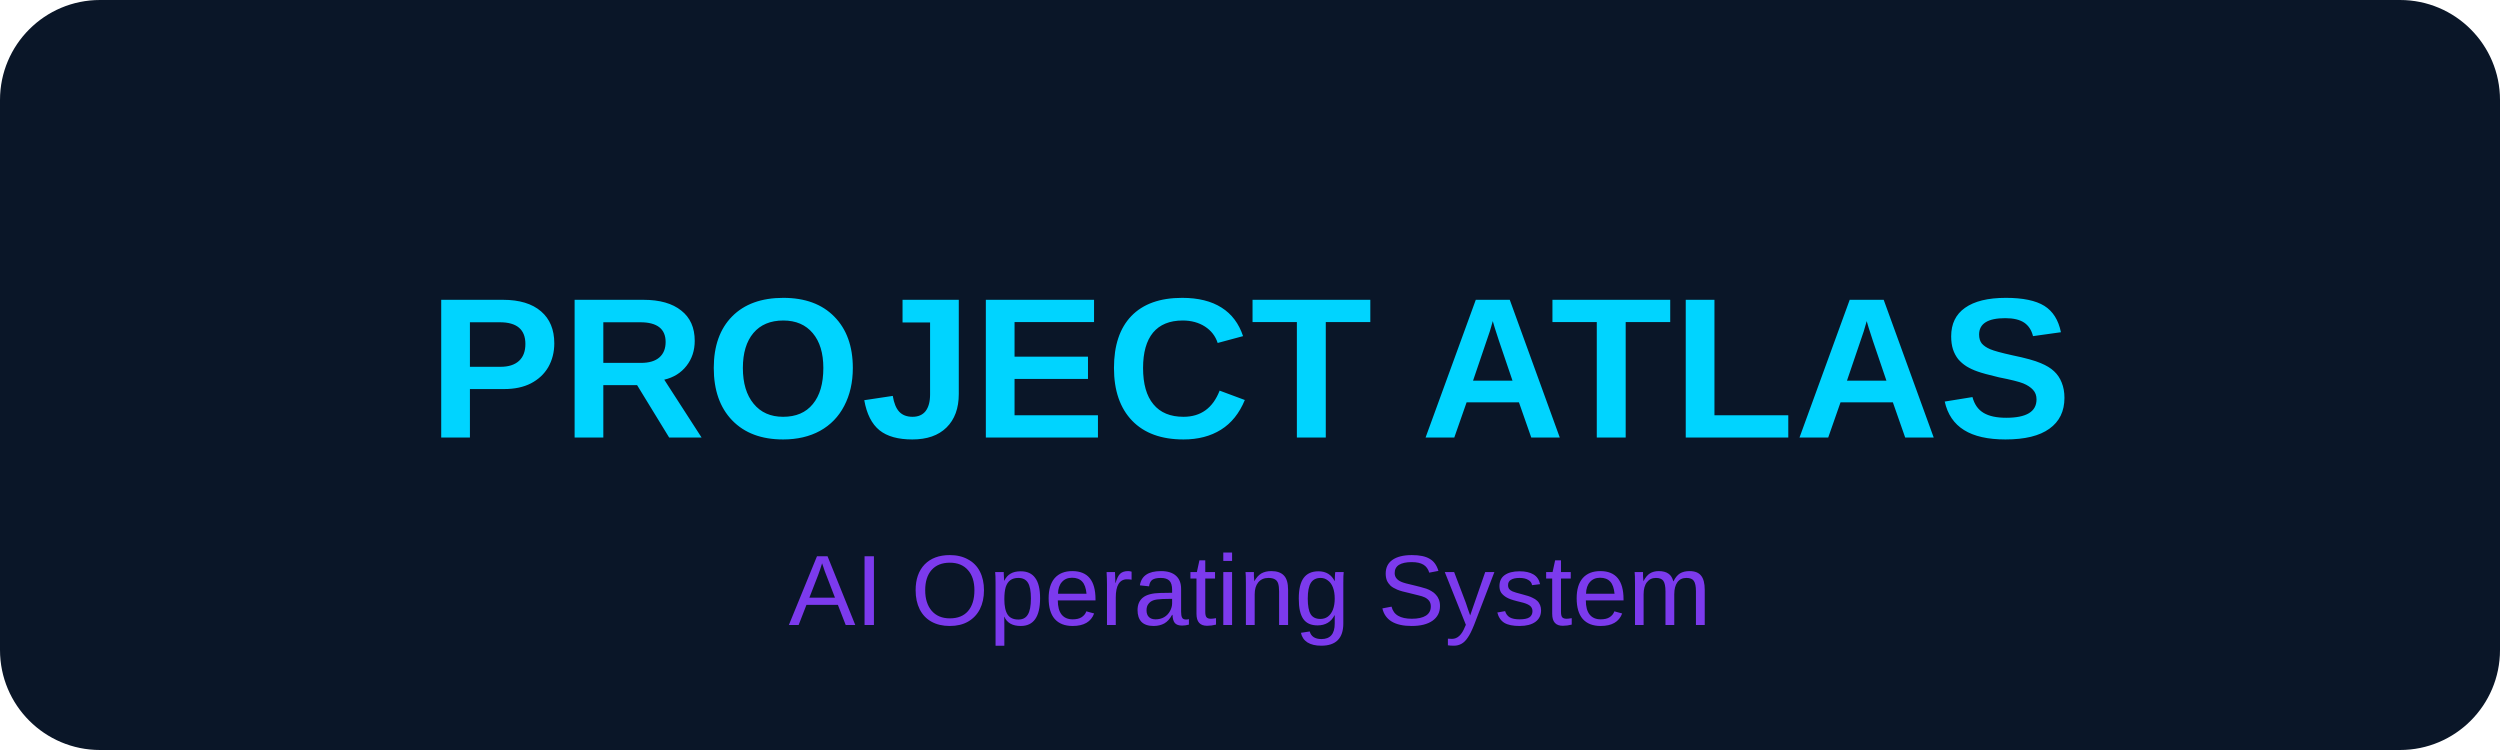
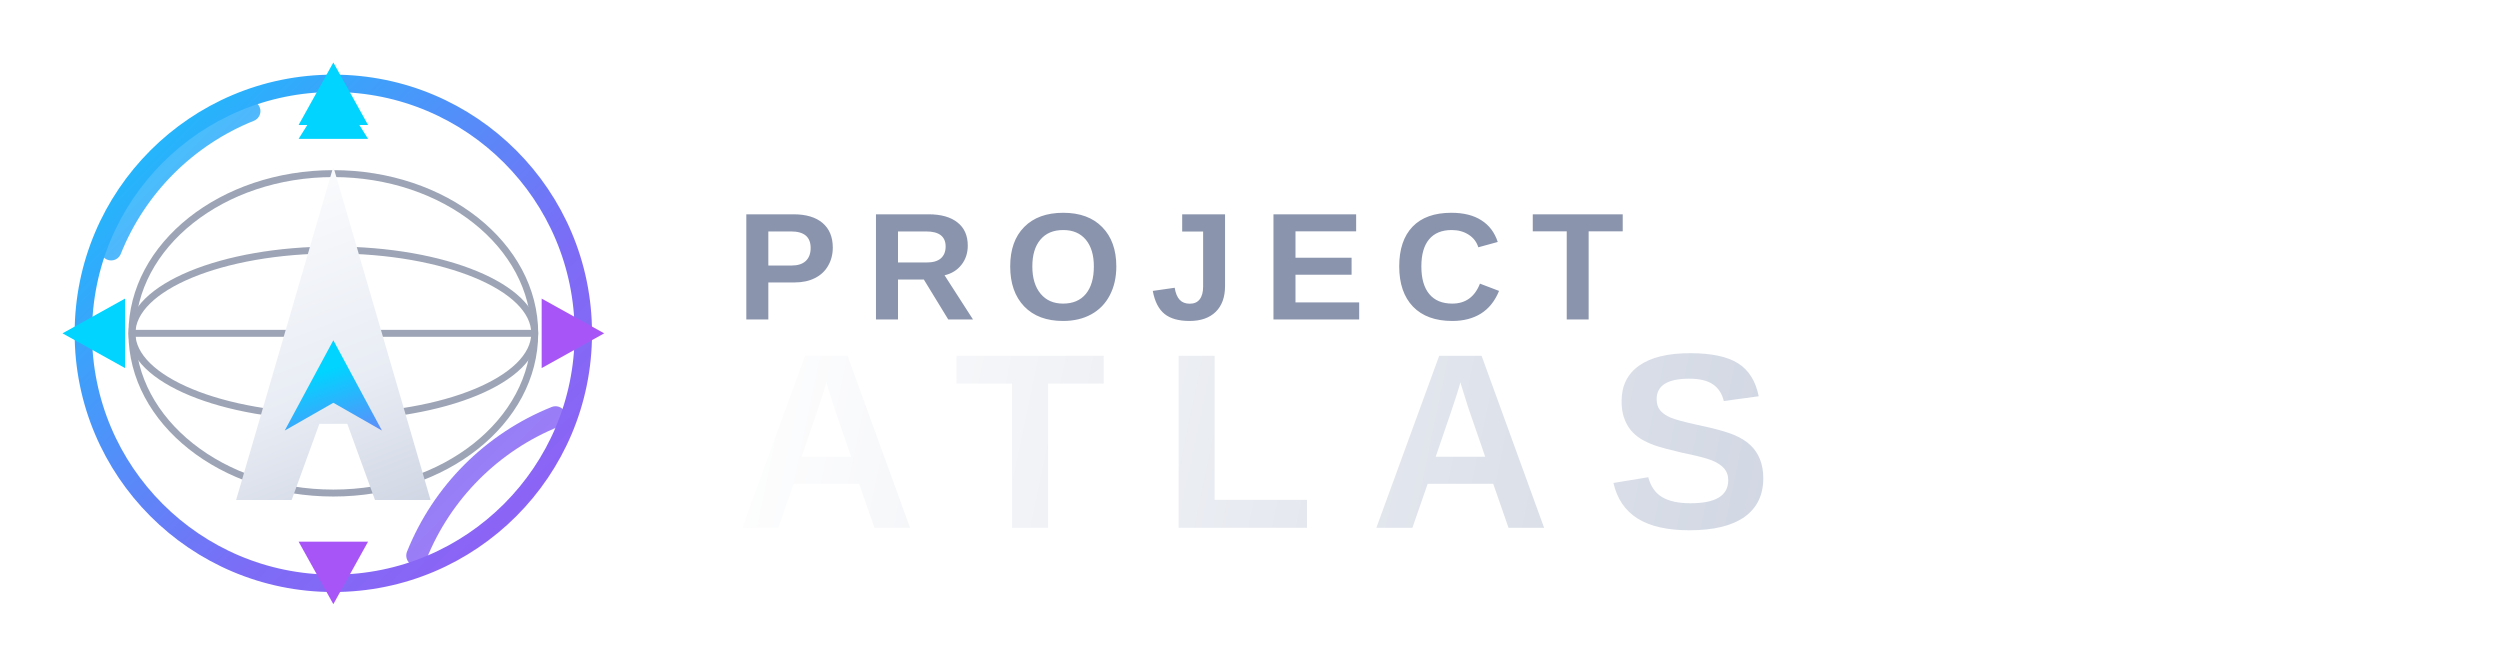
- <svg xmlns="http://www.w3.org/2000/svg" width="200" height="60" viewBox="0 0 200 60" fill="none">
-   <rect width="200" height="60" rx="8" fill="#0A1628" />
-   <text x="100" y="35" text-anchor="middle" fill="#00D4FF" font-family="Arial, sans-serif" font-size="16" font-weight="bold">PROJECT ATLAS</text>
-   <text x="100" y="50" text-anchor="middle" fill="#7C3AED" font-family="Arial, sans-serif" font-size="8">AI Operating System</text>
+ <svg xmlns="http://www.w3.org/2000/svg" width="360" height="96" viewBox="0 0 360 96" fill="none">
+   <defs>
+     <linearGradient id="ringGradF" x1="0" y1="0" x2="96" y2="96" gradientUnits="userSpaceOnUse">
+       <stop offset="0" stop-color="#00D4FF" />
+       <stop offset="0.55" stop-color="#7C6CF6" />
+       <stop offset="1" stop-color="#A855F7" />
+     </linearGradient>
+     <linearGradient id="metalGradF" x1="34" y1="12" x2="62" y2="84" gradientUnits="userSpaceOnUse">
+       <stop offset="0" stop-color="#FFFFFF" />
+       <stop offset="0.5" stop-color="#E8ECF4" />
+       <stop offset="1" stop-color="#B9C2D4" />
+     </linearGradient>
+     <linearGradient id="chevGradF" x1="45" y1="46" x2="51" y2="64" gradientUnits="userSpaceOnUse">
+       <stop offset="0" stop-color="#00D4FF" />
+       <stop offset="1" stop-color="#A855F7" />
+     </linearGradient>
+     <linearGradient id="wordGradF" x1="110" y1="24" x2="340" y2="72" gradientUnits="userSpaceOnUse">
+       <stop offset="0" stop-color="#FFFFFF" />
+       <stop offset="1" stop-color="#B9C2D4" />
+     </linearGradient>
+   </defs>
+   <g transform="translate(6,6)">
+     <circle cx="42" cy="42" r="36" stroke="url(#ringGradF)" stroke-width="2.5" />
+     <g stroke="#3B4A6B" stroke-width="1" opacity="0.5">
+       <ellipse cx="42" cy="42" rx="29" ry="12" />
+       <ellipse cx="42" cy="42" rx="29" ry="23" />
+       <line x1="13" y1="42" x2="71" y2="42" />
+     </g>
+     <path d="M42 3 L47 12 L37 12 Z" fill="#00D4FF" />
+     <path d="M3 42 L12 37 L12 47 Z" fill="#00D4FF" />
+     <path d="M81 42 L72 37 L72 47 Z" fill="#A855F7" />
+     <path d="M42 81 L47 72 L37 72 Z" fill="#A855F7" />
+     <path d="M10 30 A 36 36 0 0 1 30 10" stroke="url(#ringGradF)" stroke-width="3" stroke-linecap="round" opacity="0.85" />
+     <path d="M54 74 A 36 36 0 0 1 74 54" stroke="url(#ringGradF)" stroke-width="3" stroke-linecap="round" opacity="0.85" />
+     <path d="M42 6 L47 14 L37 14 Z" fill="#00D4FF" />
+     <path d="M42 18 L56 66 L48 66 L44 55 L40 55 L36 66 L28 66 Z" fill="url(#metalGradF)" />
+     <path d="M39 50 L45 50 L48 55 L36 55 Z" fill="url(#metalGradF)" opacity="0.92" />
+     <path d="M42 43 L49 56 L42 52 L35 56 Z" fill="url(#chevGradF)" />
+   </g>
+   <text x="106" y="46" font-family="'Segoe UI', Arial, Helvetica, sans-serif" font-size="22" font-weight="600" letter-spacing="4" fill="#8A94AD">PROJECT</text>
+   <text x="106" y="76" font-family="'Segoe UI', Arial, Helvetica, sans-serif" font-size="36" font-weight="800" letter-spacing="8" fill="url(#wordGradF)">ATLAS</text>
</svg>
